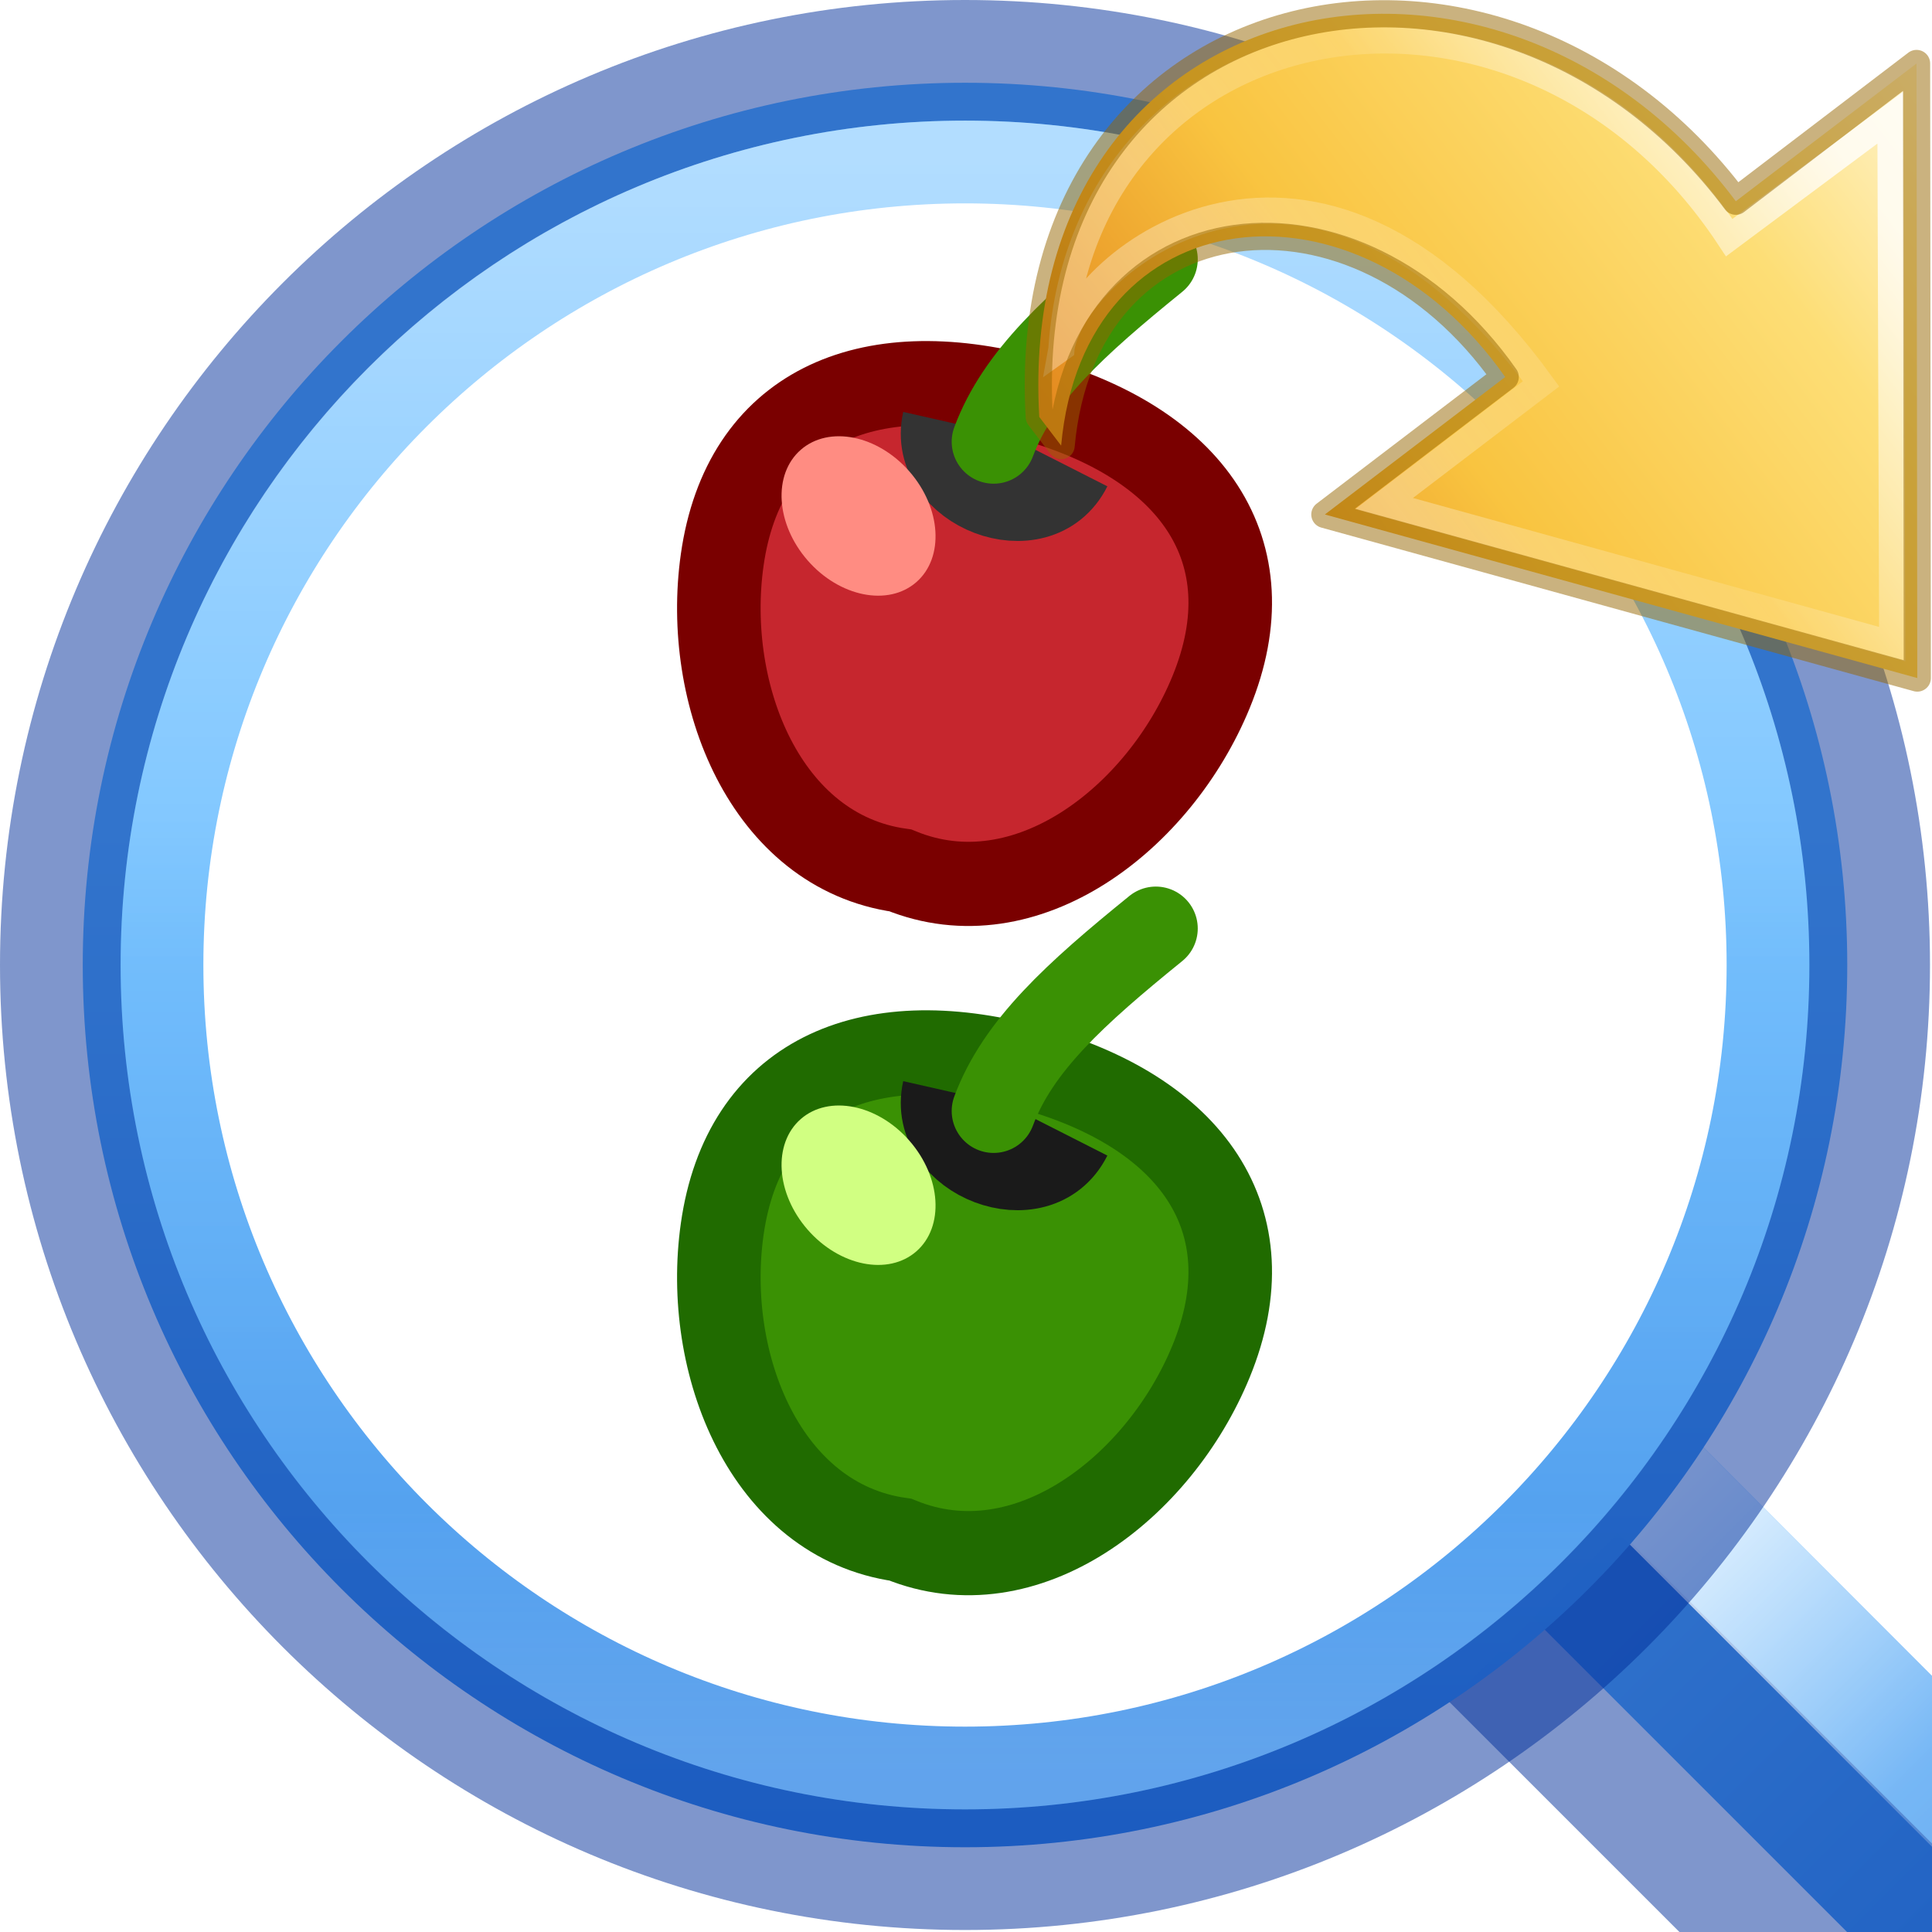
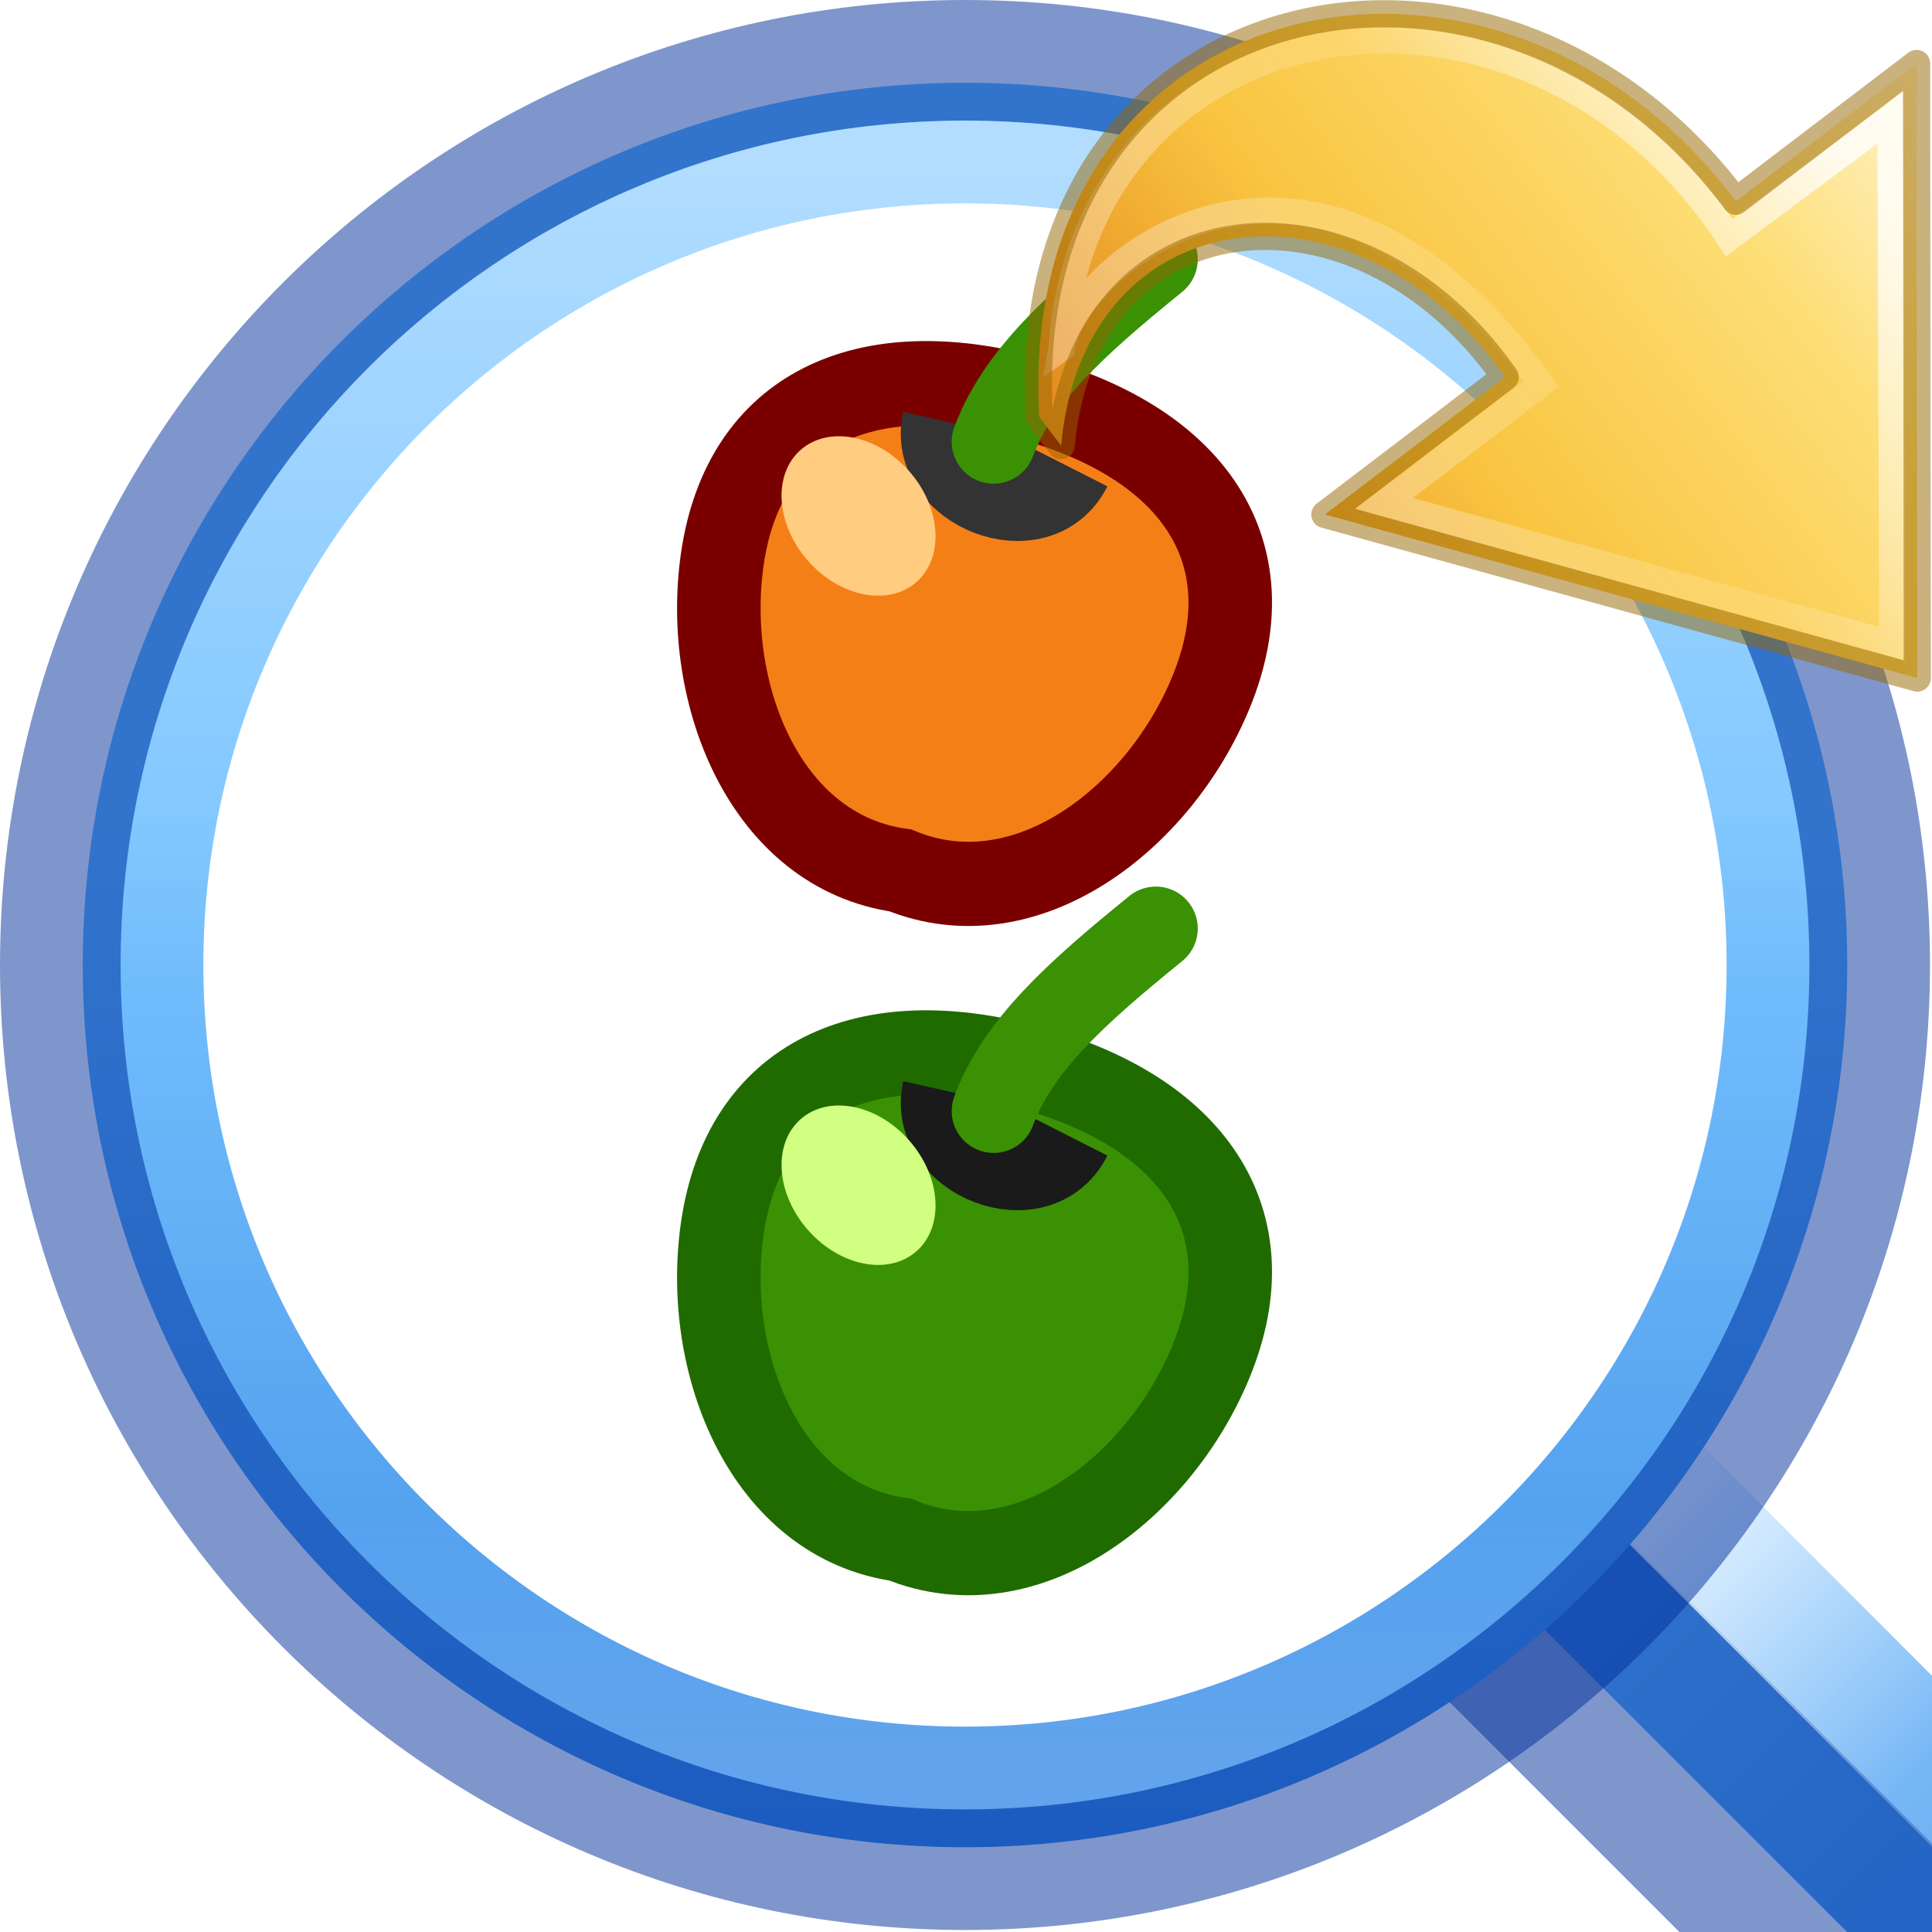
<svg xmlns="http://www.w3.org/2000/svg" xmlns:xlink="http://www.w3.org/1999/xlink" width="48" height="48" viewBox="0 0 12.7 12.7" version="1.1" id="svg8">
  <defs id="defs2">
    <linearGradient gradientTransform="matrix(0.2756217,0,0,0.2565423,-21.44355,-14.67671)" gradientUnits="userSpaceOnUse" xlink:href="#linearGradient3242-7-3-8-0-4-58-06" id="linearGradient3254" y2="39.454" x2="23.732" y1="4.418" x1="23.732" />
    <linearGradient id="linearGradient3242-7-3-8-0-4-58-06">
      <stop offset="0" style="stop-color:#cdf87e;stop-opacity:1" id="stop3244-5-8-5-6-4-3-8" />
      <stop offset="0.262" style="stop-color:#a2e34f;stop-opacity:1" id="stop3246-9-5-1-5-3-0-7" />
      <stop offset="0.661" style="stop-color:#68b723;stop-opacity:1" id="stop3248-7-2-0-7-5-35-9" />
      <stop offset="1" style="stop-color:#1d7e0d;stop-opacity:1" id="stop3250-8-2-8-5-6-40-4" />
    </linearGradient>
    <linearGradient gradientTransform="matrix(0,-0.3006486,0.3230083,0,-20.95217,-0.797489)" gradientUnits="userSpaceOnUse" xlink:href="#linearGradient4087-4-6" id="linearGradient3198-5" y2="15.991" x2="20.576" y1="15.991" x1="38.941" />
    <linearGradient id="linearGradient4087-4-6">
      <stop offset="0" style="stop-color:#ffffff;stop-opacity:1" id="stop4089-0-9" />
      <stop offset="0.512" style="stop-color:#ffffff;stop-opacity:0.235" id="stop4091-5-8" />
      <stop offset="0.585" style="stop-color:#ffffff;stop-opacity:0.157" id="stop4093-9-7" />
      <stop offset="1" style="stop-color:#ffffff;stop-opacity:0.392" id="stop4095-4-2" />
    </linearGradient>
    <linearGradient x1="23.732" y1="4.418" x2="23.732" y2="38.066" id="linearGradient3254-7" xlink:href="#linearGradient3846" gradientUnits="userSpaceOnUse" gradientTransform="matrix(-1.04172,0,0,0.9696086,49.67237,1.24692)" />
    <linearGradient id="linearGradient3846">
      <stop id="stop3848" style="stop-color:#fff3cb;stop-opacity:1" offset="0" />
      <stop id="stop3850" style="stop-color:#fdde76;stop-opacity:1" offset="0.262" />
      <stop id="stop3852" style="stop-color:#f9c440;stop-opacity:1" offset="0.661" />
      <stop id="stop3854" style="stop-color:#e48b20;stop-opacity:1" offset="1" />
    </linearGradient>
    <linearGradient x1="38.941" y1="15.991" x2="20.576" y2="15.991" id="linearGradient3198-5-0" xlink:href="#linearGradient4087-4-6" gradientUnits="userSpaceOnUse" gradientTransform="matrix(0,-1.13631,-1.220819,0,47.81519,53.70381)" />
    <linearGradient xlink:href="#linearGradient947-5" id="linearGradient916" gradientUnits="userSpaceOnUse" gradientTransform="matrix(6.470699,0,0,4.857143,-34.15521,-15.53799)" x1="4.702" y1="3.69" x2="4.702" y2="4.086" />
    <linearGradient id="linearGradient947-5">
      <stop offset="0" style="stop-color:#64baff;stop-opacity:1" id="stop943-6" />
      <stop offset="1" style="stop-color:#3689e6;stop-opacity:1" id="stop945-2" />
    </linearGradient>
    <linearGradient xlink:href="#linearGradient4011" id="linearGradient914" gradientUnits="userSpaceOnUse" gradientTransform="matrix(3.235349,0,0,4.857143,-19.24708,-15.53799)" x1="4.702" y1="3.69" x2="4.702" y2="4.086" />
    <linearGradient id="linearGradient4011">
      <stop offset="0" style="stop-color:#ffffff;stop-opacity:1" id="stop4013" />
      <stop offset="0.508" style="stop-color:#ffffff;stop-opacity:0.235" id="stop4015" />
      <stop offset="0.835" style="stop-color:#ffffff;stop-opacity:0.157" id="stop4017" />
      <stop offset="1" style="stop-color:#ffffff;stop-opacity:0.392" id="stop4019" />
    </linearGradient>
    <linearGradient gradientTransform="matrix(0,1.083776,-1.083776,0,16.67021,-2.837765)" gradientUnits="userSpaceOnUse" y2="8" x2="16.706" y1="8" x1="8.83" id="linearGradient878" xlink:href="#linearGradient947-5" />
    <linearGradient gradientTransform="matrix(0.3513514,0,0,0.3513514,-17.20367,-0.9093001)" gradientUnits="userSpaceOnUse" xlink:href="#linearGradient4011" id="linearGradient3071" y2="44.341" x2="71.204" y1="6.238" x1="71.204" />
  </defs>
  <g id="layer1">
    <g id="g859" transform="scale(2.996901)">
      <g transform="rotate(-45,4.810207,3.582032)" id="g921">
        <rect y="2.535" x="-4.339" height="1.738" width="0.529" id="rect908" style="opacity:1;fill:url(#linearGradient916);fill-opacity:1;stroke:none;stroke-width:5.606;stroke-linecap:round;stop-color:#000000" transform="scale(-1,1)" />
        <rect style="opacity:0.5;fill:#002e99;fill-opacity:1;stroke:none;stroke-width:5.606;stroke-linecap:round;stop-color:#000000" id="rect910" width="0.529" height="1.738" x="-4.079" y="2.535" transform="scale(-1,1)" />
        <rect style="opacity:1;fill:url(#linearGradient914);fill-opacity:1;stroke:none;stroke-width:3.964;stroke-linecap:round;stop-color:#000000" id="rect912" width="0.265" height="1.738" x="-4.339" y="2.535" transform="scale(-1,1)" />
      </g>
      <g transform="scale(0.2645833)" id="g910">
        <path d="m 14.814,8 c 0,-3.76 -3.054,-6.814 -6.814,-6.814 -3.76,0 -6.814,3.054 -6.814,6.814 0,3.76 3.054,6.814 6.814,6.814 3.76,0 6.814,-3.054 6.814,-6.814 z" id="path846" style="color:#000000;display:inline;overflow:visible;visibility:visible;opacity:0.99;fill:none;fill-opacity:1;fill-rule:nonzero;stroke:url(#linearGradient878);stroke-width:1;stroke-opacity:1;marker:none;enable-background:accumulate" />
        <path d="m 8,0.5 c -4.138,0 -7.5,3.362 -7.5,7.5 C 0.5,12.138 3.862,15.5 8,15.5 12.138,15.5 15.5,12.138 15.5,8 15.5,3.862 12.138,0.5 8,0.5 Z" id="path2555-7" style="color:#000000;clip-rule:nonzero;display:inline;overflow:visible;visibility:visible;opacity:0.5;isolation:auto;mix-blend-mode:normal;color-interpolation:sRGB;color-interpolation-filters:linearRGB;solid-color:#000000;solid-opacity:1;fill:none;fill-opacity:1;fill-rule:nonzero;stroke:#002e99;stroke-width:1;stroke-linecap:round;stroke-linejoin:round;stroke-miterlimit:4;stroke-dasharray:none;stroke-dashoffset:0;stroke-opacity:1;marker:none;color-rendering:auto;image-rendering:auto;shape-rendering:auto;text-rendering:auto;enable-background:accumulate" />
        <path d="M 14.5,8 C 14.5,11.59 11.59,14.5 8,14.5 4.41,14.5 1.5,11.59 1.5,8 1.5,4.41 4.41,1.5 8,1.5 11.59,1.5 14.5,4.41 14.5,8 Z" id="path8655-6" style="color:#000000;display:inline;overflow:visible;visibility:visible;opacity:0.5;fill:none;stroke:url(#linearGradient3071);stroke-width:1;stroke-linecap:round;stroke-linejoin:round;stroke-miterlimit:4;stroke-dasharray:none;stroke-dashoffset:0;stroke-opacity:1;marker:none;enable-background:accumulate" />
      </g>
    </g>
    <g transform="matrix(1.102596,0,0,1.102596,-0.3073167,-0.5607402)" id="g1055">
      <g id="g1018" style="stroke:#7a0000;stroke-opacity:1" transform="translate(11.03655,3.061234)">
        <g transform="matrix(0.1203468,0.00521202,-0.00532923,0.1212868,-8.388063,-3.343866)" id="cherry2-3" style="stroke:#7a0000;stroke-opacity:1">
-           <path d="m 42.021,38.735 c -2.28,6.289 -8.636,11.671 -14.976,9.411 -6.706,-0.642 -10.134,-8.201 -9.485,-14.852 0.729,-7.471 6.64,-10.416 14.793,-8.602 8.154,1.814 12.229,6.98 9.668,14.043 z" id="p5-12" style="fill:#c6262e;fill-opacity:1;stroke:#7a0000;stroke-width:4.135;stroke-opacity:1" />
+           <path d="m 42.021,38.735 c -2.28,6.289 -8.636,11.671 -14.976,9.411 -6.706,-0.642 -10.134,-8.201 -9.485,-14.852 0.729,-7.471 6.64,-10.416 14.793,-8.602 8.154,1.814 12.229,6.98 9.668,14.043 z" id="p5-12" style="fill:#f57f17;fill-opacity:1;stroke:#7a0000;stroke-width:4.135;stroke-opacity:1" />
          <path d="m 28.224,26.012 c -0.601,3.336 4.888,5.213 6.336,2.001" id="p8-9" style="fill:none;stroke:#333333;stroke-width:4.135;stroke-opacity:1" />
        </g>
-         <path id="path1009" d="m -4.834,0.081 c 0.145,-0.389 0.486,-0.698 0.967,-1.088" style="fill:#275100;fill-opacity:0.945;stroke:#3a9104;stroke-width:0.5;stroke-linecap:round;stroke-opacity:1;stop-color:#000000" />
+         <path id="path1009" d="m -4.834,0.081 c 0.145,-0.389 0.486,-0.698 0.967,-1.088" style="fill:#4caf50;fill-opacity:0.945;stroke:#3a9104;stroke-width:0.5;stroke-linecap:round;stroke-opacity:1;stop-color:#000000" />
      </g>
-       <path id="path1046" style="opacity:1;fill:#ff8c82;fill-opacity:1;stroke:none;stroke-width:0.496;stroke-linecap:round;stroke-opacity:1;stop-color:#000000" d="M 5.742,3.979 A 0.524,0.403 48.879 0 1 5.094,3.85 0.524,0.403 48.879 0 1 5.053,3.19 0.524,0.403 48.879 0 1 5.701,3.32 0.524,0.403 48.879 0 1 5.742,3.979" />
+       <path id="path1046" style="opacity:1;fill:#ffcc80;fill-opacity:1;stroke:none;stroke-width:0.496;stroke-linecap:round;stroke-opacity:1;stop-color:#000000" d="M 5.742,3.979 A 0.524,0.403 48.879 0 1 5.094,3.85 0.524,0.403 48.879 0 1 5.053,3.19 0.524,0.403 48.879 0 1 5.701,3.32 0.524,0.403 48.879 0 1 5.742,3.979" />
    </g>
    <g id="g1083" transform="matrix(1.102596,0,0,1.102596,-0.3073167,3.838545)">
      <g transform="translate(11.03655,3.061234)" style="stroke:#7a0000;stroke-opacity:1" id="g1079">
        <g style="stroke:#7a0000;stroke-opacity:1" id="g1075" transform="matrix(0.1203468,0.00521202,-0.00532923,0.1212868,-8.388063,-3.343866)">
          <path style="fill:#3a9104;fill-opacity:1;stroke:#206b00;stroke-width:4.135;stroke-opacity:1" id="path1071" d="m 42.021,38.735 c -2.28,6.289 -8.636,11.671 -14.976,9.411 -6.706,-0.642 -10.134,-8.201 -9.485,-14.852 0.729,-7.471 6.64,-10.416 14.793,-8.602 8.154,1.814 12.229,6.98 9.668,14.043 z" />
          <path style="fill:none;stroke:#1a1a1a;stroke-width:4.135;stroke-opacity:1" id="path1073" d="m 28.224,26.012 c -0.601,3.336 4.888,5.213 6.336,2.001" />
        </g>
-         <path style="fill:#275100;fill-opacity:0.945;stroke:#3a9104;stroke-width:0.5;stroke-linecap:round;stroke-opacity:1;stop-color:#000000" d="m -4.834,0.081 c 0.145,-0.389 0.486,-0.698 0.967,-1.088" id="path1077" />
+         <path style="fill:#4caf50;fill-opacity:0.945;stroke:#3a9104;stroke-width:0.5;stroke-linecap:round;stroke-opacity:1;stop-color:#000000" d="m -4.834,0.081 c 0.145,-0.389 0.486,-0.698 0.967,-1.088" id="path1077" />
      </g>
      <path d="M 5.742,3.979 A 0.524,0.403 48.879 0 1 5.094,3.85 0.524,0.403 48.879 0 1 5.053,3.19 0.524,0.403 48.879 0 1 5.701,3.32 0.524,0.403 48.879 0 1 5.742,3.979" style="opacity:1;fill:#d1ff82;fill-opacity:1;stroke:none;stroke-width:0.496;stroke-linecap:round;stroke-opacity:1;stop-color:#000000" id="path1081" />
    </g>
    <g id="g32" transform="matrix(-0.1083068,-0.1420937,-0.1420937,0.1083068,15.99189,3.334578)">
      <path d="M 33.725,38.761 C 46.952,29.832 39.243,13.433 24.5,13.568 V 5.207 L 6.5,18.893 24.5,32.58 v -8.343 c 9.509,-0.369 14.695,8.294 7.897,14.524 z" id="path3503-3-3-71" style="display:block;overflow:visible;visibility:visible;fill:url(#linearGradient3254-7);fill-opacity:1;fill-rule:nonzero;stroke:none;stroke-width:1;stroke-linecap:butt;stroke-linejoin:round;stroke-miterlimit:7;stroke-dasharray:none;stroke-dashoffset:0;stroke-opacity:1;marker:none" />
      <path d="M 35.246,36.573 C 44.932,28.055 37.254,13.642 23.582,14.572 L 23.5,7.177 8.051,18.87 23.5,30.605 v -7.266 c 14.184,-0.324 14.003,10.792 11.746,13.235 z" id="path3505-6-2-6" style="display:block;overflow:visible;visibility:visible;opacity:0.8;fill:none;stroke:url(#linearGradient3198-5-0);stroke-width:0.964;stroke-linecap:butt;stroke-linejoin:miter;stroke-miterlimit:7;stroke-dasharray:none;stroke-dashoffset:0;stroke-opacity:1;marker:none" />
      <path d="M 33.725,38.761 C 46.952,29.832 39.243,13.433 24.5,13.568 V 5.207 L 6.5,18.893 24.5,32.58 v -8.343 c 9.509,-0.369 14.695,8.294 7.897,14.524 z" id="path3503-3-3-7-5" style="color:#000000;clip-rule:nonzero;display:inline;overflow:visible;visibility:visible;opacity:0.5;isolation:auto;mix-blend-mode:normal;color-interpolation:sRGB;color-interpolation-filters:linearRGB;solid-color:#000000;solid-opacity:1;fill:none;fill-opacity:1;fill-rule:evenodd;stroke:#956500;stroke-width:1;stroke-linecap:butt;stroke-linejoin:round;stroke-miterlimit:4;stroke-dasharray:none;stroke-dashoffset:0;stroke-opacity:1;marker:none;color-rendering:auto;image-rendering:auto;shape-rendering:auto;text-rendering:auto;enable-background:accumulate" />
    </g>
  </g>
</svg>
